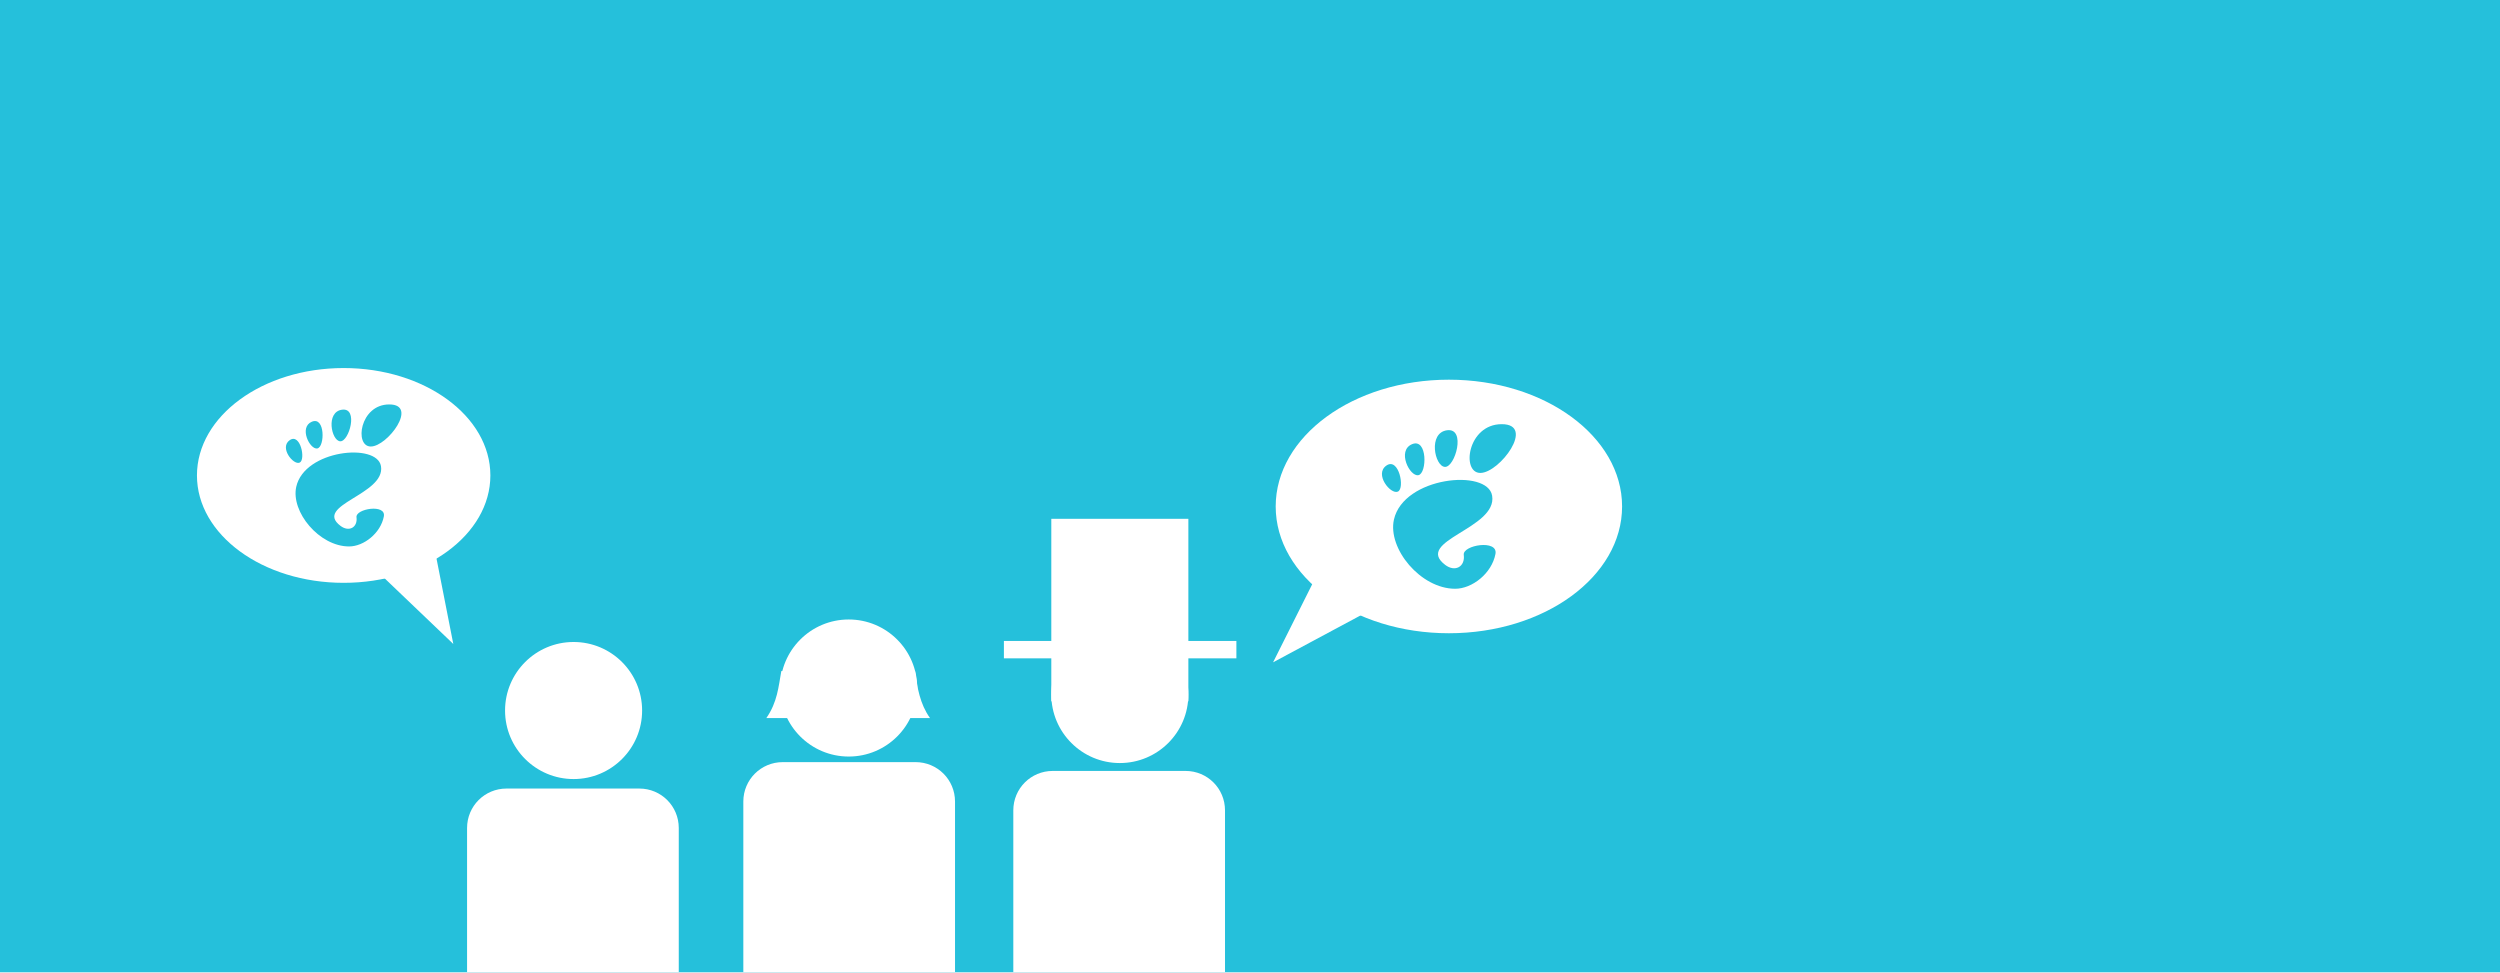
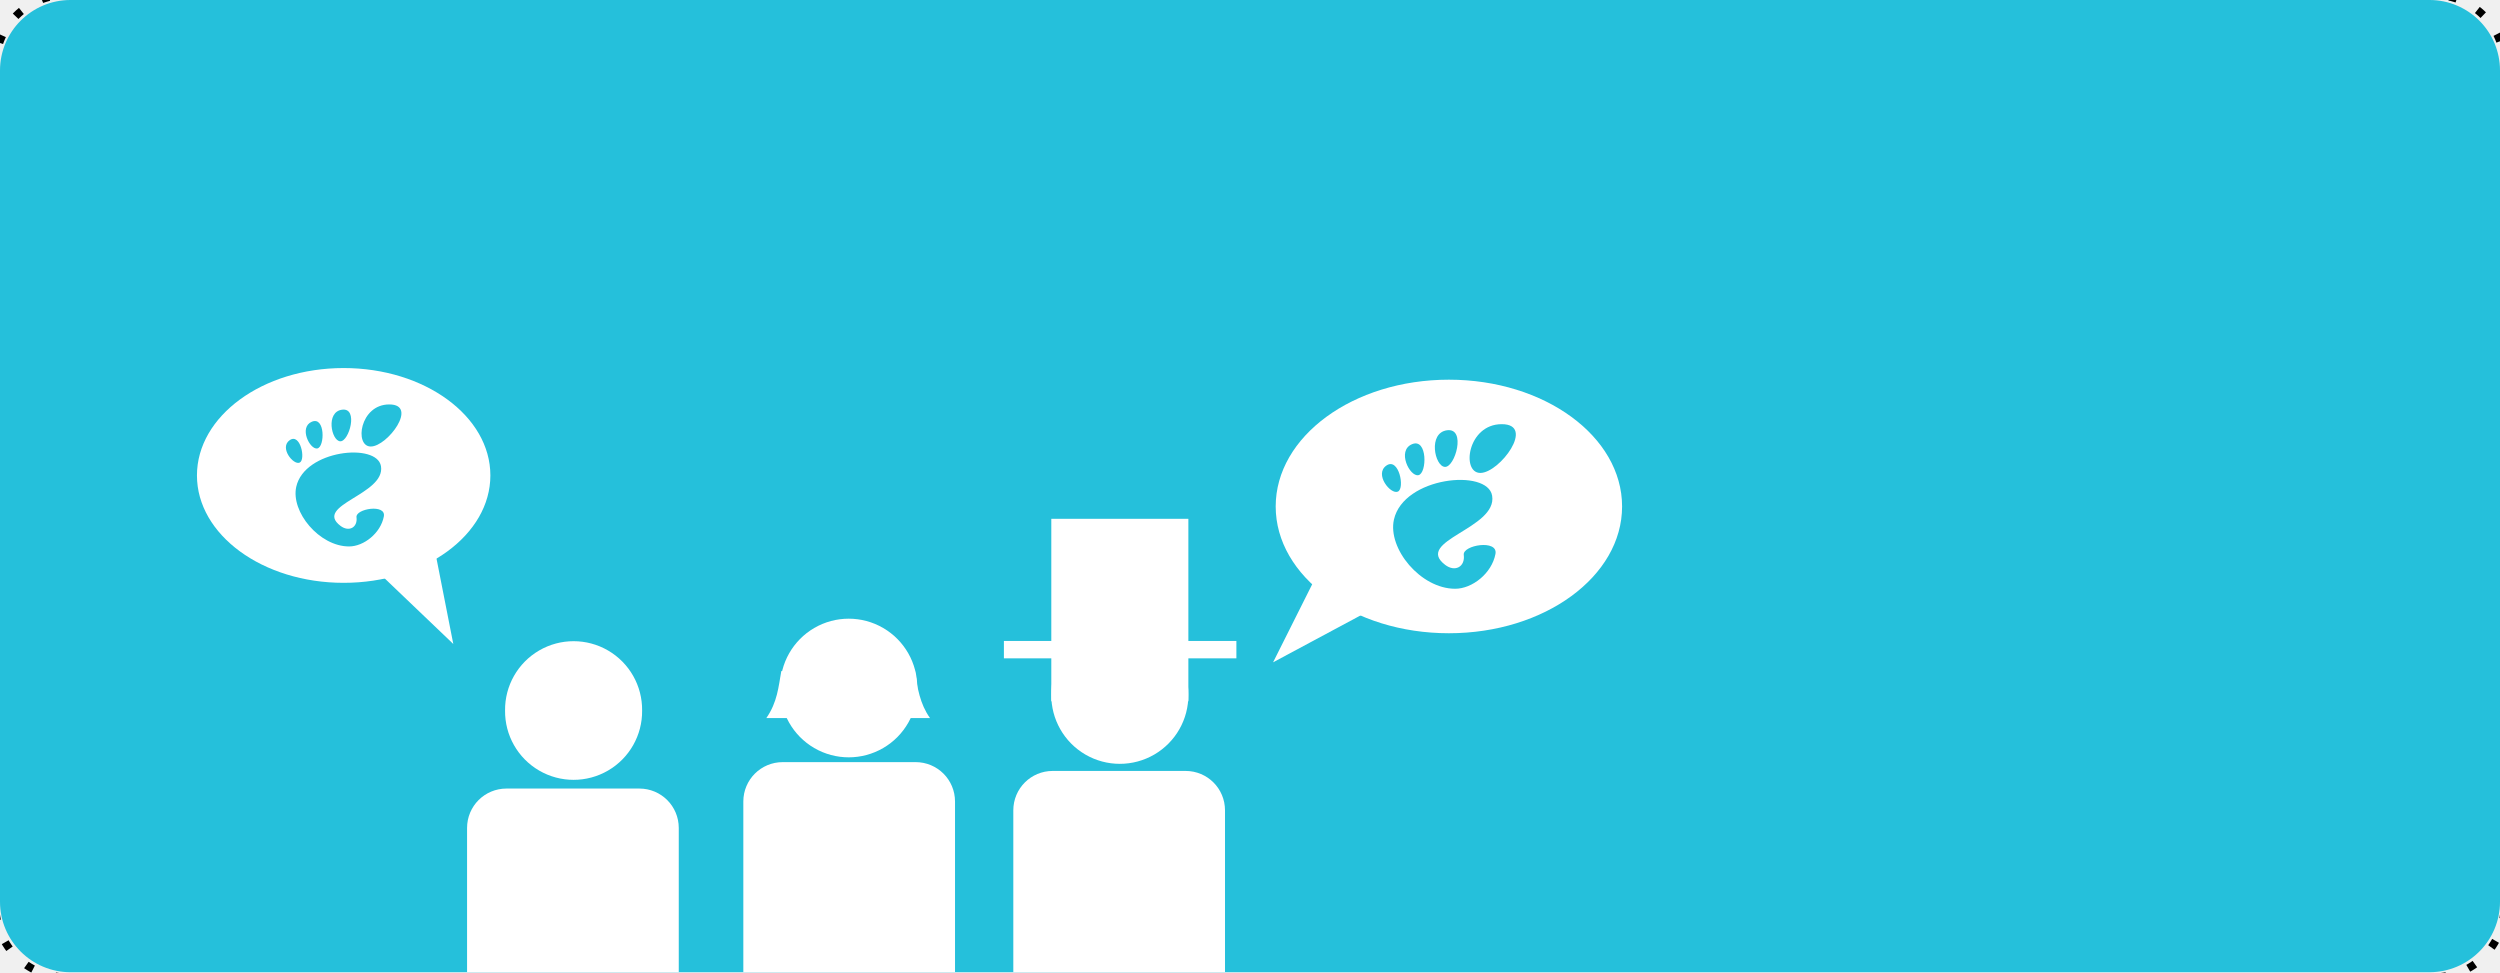
<svg xmlns="http://www.w3.org/2000/svg" width="318.898" height="124.016" id="svg3828" version="1.1">
  <defs id="defs3830" />
  <g id="layer1" transform="translate(-215.5512,-470.3543)">
-     <g transform="translate(73.05118,1201.622)" id="g3759">
-       <rect style="fill:#25c0db;fill-opacity:1;stroke:none" id="rect3703" width="318.898" height="124.016" x="142.5" y="-731.268" />
-       <path transform="matrix(1.177338,0,0,1.177338,-192.7204,-1121.378)" d="m 413.481,406.597 c 0,4.101 -3.324,7.425 -7.425,7.425 -4.101,0 -7.425,-3.324 -7.425,-7.425 0,-4.101 3.324,-7.425 7.425,-7.425 4.101,0 7.425,3.324 7.425,7.425 z" id="path3705" style="color:#000000;fill:#ffffff;fill-opacity:1;fill-rule:nonzero;stroke:none;stroke-width:3;marker:none;visibility:visible;display:inline;overflow:visible" />
-       <path transform="matrix(1.177338,0,0,1.177338,-262.3988,-1119.336)" d="m 413.481,406.597 c 0,4.101 -3.324,7.425 -7.425,7.425 -4.101,0 -7.425,-3.324 -7.425,-7.425 0,-4.101 3.324,-7.425 7.425,-7.425 4.101,0 7.425,3.324 7.425,7.425 z" id="path3707" style="color:#000000;fill:#ffffff;fill-opacity:1;fill-rule:nonzero;stroke:none;stroke-width:3;marker:none;visibility:visible;display:inline;overflow:visible" />
-       <path style="color:#000000;fill:#ffffff;fill-opacity:1;fill-rule:nonzero;stroke:none;stroke-width:3;marker:none;visibility:visible;display:inline;overflow:visible" d="m 207.109,-630.681 16.944,0 c 2.786,0 5.03,2.243 5.03,5.03 l 0,18.387 -5.03,0 -16.944,0 -5.03,0 0,-18.387 c 0,-2.786 2.243,-5.03 5.03,-5.03 z" id="path3709" />
-       <rect y="-665.089" x="276.604" height="23.278" width="17.483" id="rect3711" style="color:#000000;fill:#ffffff;fill-opacity:1;fill-rule:nonzero;stroke:none;stroke-width:3;marker:none;visibility:visible;display:inline;overflow:visible" />
-       <rect y="-649.507" x="270.557" height="2.217" width="29.656" id="rect3713" style="color:#000000;fill:#ffffff;fill-opacity:1;fill-rule:nonzero;stroke:none;stroke-width:3;marker:none;visibility:visible;display:inline;overflow:visible" />
-       <path id="path3715" d="m 242.164,-645.665 17.058,0 c 0.285,2.092 0.612,4.173 1.911,5.996 l -20.88,0 c 1.421,-2.047 1.551,-4.014 1.911,-5.996 z" style="color:#000000;fill:#ffffff;fill-opacity:1;fill-rule:nonzero;stroke:none;stroke-width:3;marker:none;visibility:visible;display:inline;overflow:visible" />
-       <path transform="matrix(1.177338,0,0,1.177338,-227.3025,-1122.207)" d="m 413.481,406.597 c 0,4.101 -3.324,7.425 -7.425,7.425 -4.101,0 -7.425,-3.324 -7.425,-7.425 0,-4.101 3.324,-7.425 7.425,-7.425 4.101,0 7.425,3.324 7.425,7.425 z" id="path3717" style="color:#000000;fill:#ffffff;fill-opacity:1;fill-rule:nonzero;stroke:none;stroke-width:3;marker:none;visibility:visible;display:inline;overflow:visible" />
-       <path style="fill:#ffffff;fill-opacity:1;stroke:none" id="path3719" d="m 515.5,121.75 c 0,12.012 -13.543,21.75 -30.25,21.75 -16.707,0 -30.25,-9.738 -30.25,-21.75 0,-12.012 13.543,-21.75 30.25,-21.75 16.707,0 30.25,9.738 30.25,21.75 z" transform="matrix(0.6186514,0,0,0.6298345,-113.863,-747.3031)" />
-       <path style="fill:#ffffff;fill-opacity:1;stroke:none" d="m 194.727,-677.587 5.595,28.464 -16.861,-16.112" id="path3721" />
-       <path transform="matrix(-0.7303502,0,0,0.7435524,681.7219,-757.1909)" d="m 515.5,121.75 c 0,12.012 -13.543,21.75 -30.25,21.75 -16.707,0 -30.25,-9.738 -30.25,-21.75 0,-12.012 13.543,-21.75 30.25,-21.75 16.707,0 30.25,9.738 30.25,21.75 z" id="path3723" style="fill:#ffffff;fill-opacity:1;stroke:none" />
-       <path id="path3725" d="m 317.89,-672.715 -12.998,25.934 20.554,-11.021" style="fill:#ffffff;fill-opacity:1;stroke:none" />
-       <path id="path3727" d="m 242.348,-634.052 16.944,0 c 2.786,0 5.03,2.243 5.03,5.03 l 0,21.758 -5.03,0 -16.944,0 -5.03,0 0,-21.758 c 0,-2.786 2.243,-5.03 5.03,-5.03 z" style="color:#000000;fill:#ffffff;fill-opacity:1;fill-rule:nonzero;stroke:none;stroke-width:3;marker:none;visibility:visible;display:inline;overflow:visible" />
-       <path style="color:#000000;fill:#ffffff;fill-opacity:1;fill-rule:nonzero;stroke:none;stroke-width:3;marker:none;visibility:visible;display:inline;overflow:visible" d="m 276.787,-632.928 16.944,0 c 2.786,0 5.03,2.243 5.03,5.03 l 0,20.635 -5.03,0 -16.944,0 -5.03,0 0,-20.635 c 0,-2.786 2.243,-5.03 5.03,-5.03 z" id="path3729" />
-       <g transform="matrix(0.1775357,0,0,0.1775357,318.7791,-677.1611)" style="fill:#25c0db;fill-opacity:1;fill-rule:nonzero;stroke:none" id="g3731">
-         <g style="fill:#25c0db;fill-opacity:1" id="g3733">
-           <path d="M 86.068,0 C 61.466,0 56.851,35.041 70.691,35.041 84.529,35.041 110.671,0 86.068,0 z" style="fill:#25c0db;fill-opacity:1" id="path3735" />
-           <path d="M 45.217,30.699 C 52.586,31.149 60.671,2.577 46.821,4.374 32.976,6.171 37.845,30.249 45.217,30.699 z" style="fill:#25c0db;fill-opacity:1" id="path3737" />
-           <path d="M 11.445,48.453 C 16.686,46.146 12.12,23.581 3.208,29.735 -5.7,35.89 6.204,50.759 11.445,48.453 z" style="fill:#25c0db;fill-opacity:1" id="path3739" />
-           <path d="M 26.212,36.642 C 32.451,35.37 32.793,9.778 21.667,14.369 10.539,18.961 19.978,37.916 26.212,36.642 l 0,0 z" style="fill:#25c0db;fill-opacity:1" id="path3741" />
-           <path d="m 58.791,93.913 c 1.107,8.454 -6.202,12.629 -13.36,7.179 C 22.644,83.743 83.16,75.088 79.171,51.386 75.86,31.712 15.495,37.769 8.621,68.553 3.968,89.374 27.774,118.26 52.614,118.26 c 12.22,0 26.315,-11.034 28.952,-25.012 C 83.58,82.589 57.867,86.86 58.791,93.913 l 0,0 z" style="fill:#25c0db;fill-opacity:1" id="path3743" />
-         </g>
-       </g>
-       <g id="g3745" style="fill:#25c0db;fill-opacity:1;fill-rule:nonzero;stroke:none" transform="matrix(0.153182,0,0,0.153182,178.9688,-679.6784)">
-         <g id="g3747" style="fill:#25c0db;fill-opacity:1">
-           <path id="path3749" style="fill:#25c0db;fill-opacity:1" d="M 86.068,0 C 61.466,0 56.851,35.041 70.691,35.041 84.529,35.041 110.671,0 86.068,0 z" />
-           <path id="path3751" style="fill:#25c0db;fill-opacity:1" d="M 45.217,30.699 C 52.586,31.149 60.671,2.577 46.821,4.374 32.976,6.171 37.845,30.249 45.217,30.699 z" />
-           <path id="path3753" style="fill:#25c0db;fill-opacity:1" d="M 11.445,48.453 C 16.686,46.146 12.12,23.581 3.208,29.735 -5.7,35.89 6.204,50.759 11.445,48.453 z" />
-           <path id="path3755" style="fill:#25c0db;fill-opacity:1" d="M 26.212,36.642 C 32.451,35.37 32.793,9.778 21.667,14.369 10.539,18.961 19.978,37.916 26.212,36.642 l 0,0 z" />
-           <path id="path3757" style="fill:#25c0db;fill-opacity:1" d="m 58.791,93.913 c 1.107,8.454 -6.202,12.629 -13.36,7.179 C 22.644,83.743 83.16,75.088 79.171,51.386 75.86,31.712 15.495,37.769 8.621,68.553 3.968,89.374 27.774,118.26 52.614,118.26 c 12.22,0 26.315,-11.034 28.952,-25.012 C 83.58,82.589 57.867,86.86 58.791,93.913 l 0,0 z" />
-         </g>
+     <rect y="470.354" x="215.551" height="124.016" width="318.898" id="rect3703" style="fill:#25c0db;fill-opacity:1;stroke:none" rx="9" />
+     <g id="g3169">
+       <path style="fill:#ffffff;fill-opacity:1;stroke:none" id="path3719" d="m 515.5,121.75 a 30.25,21.75 0 1 1 -60.5,0 30.25,21.75 0 1 1 60.5,0 z" transform="matrix(0.6186514,0,0,0.6298345,-40.81184,454.3188)" />
+       <path style="fill:#ffffff;fill-opacity:1;stroke:none" d="m 267.778,524.035 5.595,28.464 -16.861,-16.112" id="path3721" />
+     </g>
+     <g id="g3173">
+       <path transform="matrix(-0.7303502,0,0,0.7435524,754.7731,444.431)" d="m 515.5,121.75 a 30.25,21.75 0 1 1 -60.5,0 30.25,21.75 0 1 1 60.5,0 z" id="path3723" style="fill:#ffffff;fill-opacity:1;stroke:none" />
+       <path id="path3725" d="m 390.941,528.907 -12.998,25.934 20.554,-11.021" style="fill:#ffffff;fill-opacity:1;stroke:none" />
+     </g>
+     <g id="g3158">
+       <path transform="matrix(1.177338,0,0,1.177338,-119.6693,80.2438)" d="m 413.481,406.597 a 7.425,7.425 0 1 1 -14.849,0 7.425,7.425 0 1 1 14.849,0 z" id="path3705" style="color:#000000;fill:#ffffff;fill-opacity:1;fill-rule:nonzero;stroke:none;stroke-width:3;marker:none;visibility:visible;display:inline;overflow:visible" />
+       <path transform="matrix(1.177338,0,0,1.177338,-189.3477,82.2857)" d="m 413.481,406.597 a 7.425,7.425 0 1 1 -14.849,0 7.425,7.425 0 1 1 14.849,0 z" id="path3707" style="color:#000000;fill:#ffffff;fill-opacity:1;fill-rule:nonzero;stroke:none;stroke-width:3;marker:none;visibility:visible;display:inline;overflow:visible" />
+       <path style="color:#000000;fill:#ffffff;fill-opacity:1;fill-rule:nonzero;stroke:none;stroke-width:3;marker:none;visibility:visible;display:inline;overflow:visible" d="m 280.16,570.941 16.944,0 c 2.786,0 5.03,2.243 5.03,5.03 l 0,18.387 -5.03,0 -16.944,0 -5.03,0 0,-18.387 c 0,-2.786 2.243,-5.03 5.03,-5.03 z" id="path3709" />
+       <rect y="536.533" x="349.655" height="23.278" width="17.483" id="rect3711" style="color:#000000;fill:#ffffff;fill-opacity:1;fill-rule:nonzero;stroke:none;stroke-width:3;marker:none;visibility:visible;display:inline;overflow:visible" />
+       <rect y="552.115" x="343.608" height="2.217" width="29.656" id="rect3713" style="color:#000000;fill:#ffffff;fill-opacity:1;fill-rule:nonzero;stroke:none;stroke-width:3;marker:none;visibility:visible;display:inline;overflow:visible" />
+       <path id="path3715" d="m 315.215,555.957 17.058,0 c 0.285,2.092 0.612,4.173 1.911,5.996 l -20.88,0 c 1.421,-2.047 1.551,-4.014 1.911,-5.996 z" style="color:#000000;fill:#ffffff;fill-opacity:1;fill-rule:nonzero;stroke:none;stroke-width:3;marker:none;visibility:visible;display:inline;overflow:visible" />
+       <path transform="matrix(1.177338,0,0,1.177338,-154.2513,79.4145)" d="m 413.481,406.597 a 7.425,7.425 0 1 1 -14.849,0 7.425,7.425 0 1 1 14.849,0 z" id="path3717" style="color:#000000;fill:#ffffff;fill-opacity:1;fill-rule:nonzero;stroke:none;stroke-width:3;marker:none;visibility:visible;display:inline;overflow:visible" />
+       <path id="path3727" d="m 315.399,567.57 16.944,0 c 2.786,0 5.03,2.243 5.03,5.03 l 0,21.758 -5.03,0 -16.944,0 -5.03,0 0,-21.758 c 0,-2.786 2.243,-5.03 5.03,-5.03 z" style="color:#000000;fill:#ffffff;fill-opacity:1;fill-rule:nonzero;stroke:none;stroke-width:3;marker:none;visibility:visible;display:inline;overflow:visible" />
+       <path style="color:#000000;fill:#ffffff;fill-opacity:1;fill-rule:nonzero;stroke:none;stroke-width:3;marker:none;visibility:visible;display:inline;overflow:visible" d="m 349.838,568.694 16.944,0 c 2.786,0 5.03,2.243 5.03,5.03 l 0,20.635 -5.03,0 -16.944,0 -5.03,0 0,-20.635 c 0,-2.786 2.243,-5.03 5.03,-5.03 z" id="path3729" />
+     </g>
+     <g id="g3731" style="fill:#25c0db;fill-opacity:1;fill-rule:nonzero;stroke:none" transform="matrix(0.1775357,0,0,0.1775357,391.8303,524.4609)">
+       <g id="g3733" style="fill:#25c0db;fill-opacity:1">
+         <path id="path3735" style="fill:#25c0db;fill-opacity:1" d="M 86.068,0 C 61.466,0 56.851,35.041 70.691,35.041 84.529,35.041 110.671,0 86.068,0 z" />
+         <path id="path3737" style="fill:#25c0db;fill-opacity:1" d="M 45.217,30.699 C 52.586,31.149 60.671,2.577 46.821,4.374 32.976,6.171 37.845,30.249 45.217,30.699 z" />
+         <path id="path3739" style="fill:#25c0db;fill-opacity:1" d="M 11.445,48.453 C 16.686,46.146 12.12,23.581 3.208,29.735 -5.7,35.89 6.204,50.759 11.445,48.453 z" />
+         <path id="path3741" style="fill:#25c0db;fill-opacity:1" d="M 26.212,36.642 C 32.451,35.37 32.793,9.778 21.667,14.369 10.539,18.961 19.978,37.916 26.212,36.642 l 0,0 z" />
+         <path id="path3743" style="fill:#25c0db;fill-opacity:1" d="m 58.791,93.913 c 1.107,8.454 -6.202,12.629 -13.36,7.179 C 22.644,83.743 83.16,75.088 79.171,51.386 75.86,31.712 15.495,37.769 8.621,68.553 3.968,89.374 27.774,118.26 52.614,118.26 c 12.22,0 26.315,-11.034 28.952,-25.012 C 83.58,82.589 57.867,86.86 58.791,93.913 l 0,0 z" />
      </g>
    </g>
+     <g transform="matrix(0.153182,0,0,0.153182,252.0199,521.9435)" style="fill:#25c0db;fill-opacity:1;fill-rule:nonzero;stroke:none" id="g3745">
+       <g style="fill:#25c0db;fill-opacity:1" id="g3747">
+         <path d="M 86.068,0 C 61.466,0 56.851,35.041 70.691,35.041 84.529,35.041 110.671,0 86.068,0 z" style="fill:#25c0db;fill-opacity:1" id="path3749" />
+         <path d="M 45.217,30.699 C 52.586,31.149 60.671,2.577 46.821,4.374 32.976,6.171 37.845,30.249 45.217,30.699 z" style="fill:#25c0db;fill-opacity:1" id="path3751" />
+         <path d="M 11.445,48.453 C 16.686,46.146 12.12,23.581 3.208,29.735 -5.7,35.89 6.204,50.759 11.445,48.453 z" style="fill:#25c0db;fill-opacity:1" id="path3753" />
+         <path d="M 26.212,36.642 C 32.451,35.37 32.793,9.778 21.667,14.369 10.539,18.961 19.978,37.916 26.212,36.642 l 0,0 z" style="fill:#25c0db;fill-opacity:1" id="path3755" />
+         <path d="m 58.791,93.913 c 1.107,8.454 -6.202,12.629 -13.36,7.179 C 22.644,83.743 83.16,75.088 79.171,51.386 75.86,31.712 15.495,37.769 8.621,68.553 3.968,89.374 27.774,118.26 52.614,118.26 c 12.22,0 26.315,-11.034 28.952,-25.012 C 83.58,82.589 57.867,86.86 58.791,93.913 l 0,0 z" style="fill:#25c0db;fill-opacity:1" id="path3757" />
+       </g>
+     </g>
+     <rect ry="9" rx="9" style="fill:none;stroke:#000000;stroke-width:1;stroke-miterlimit:4;stroke-opacity:1;stroke-dasharray:1, 3;stroke-dashoffset:0" id="rect3012" width="320.013" height="125.306" x="214.993" y="469.709" />
  </g>
</svg>
